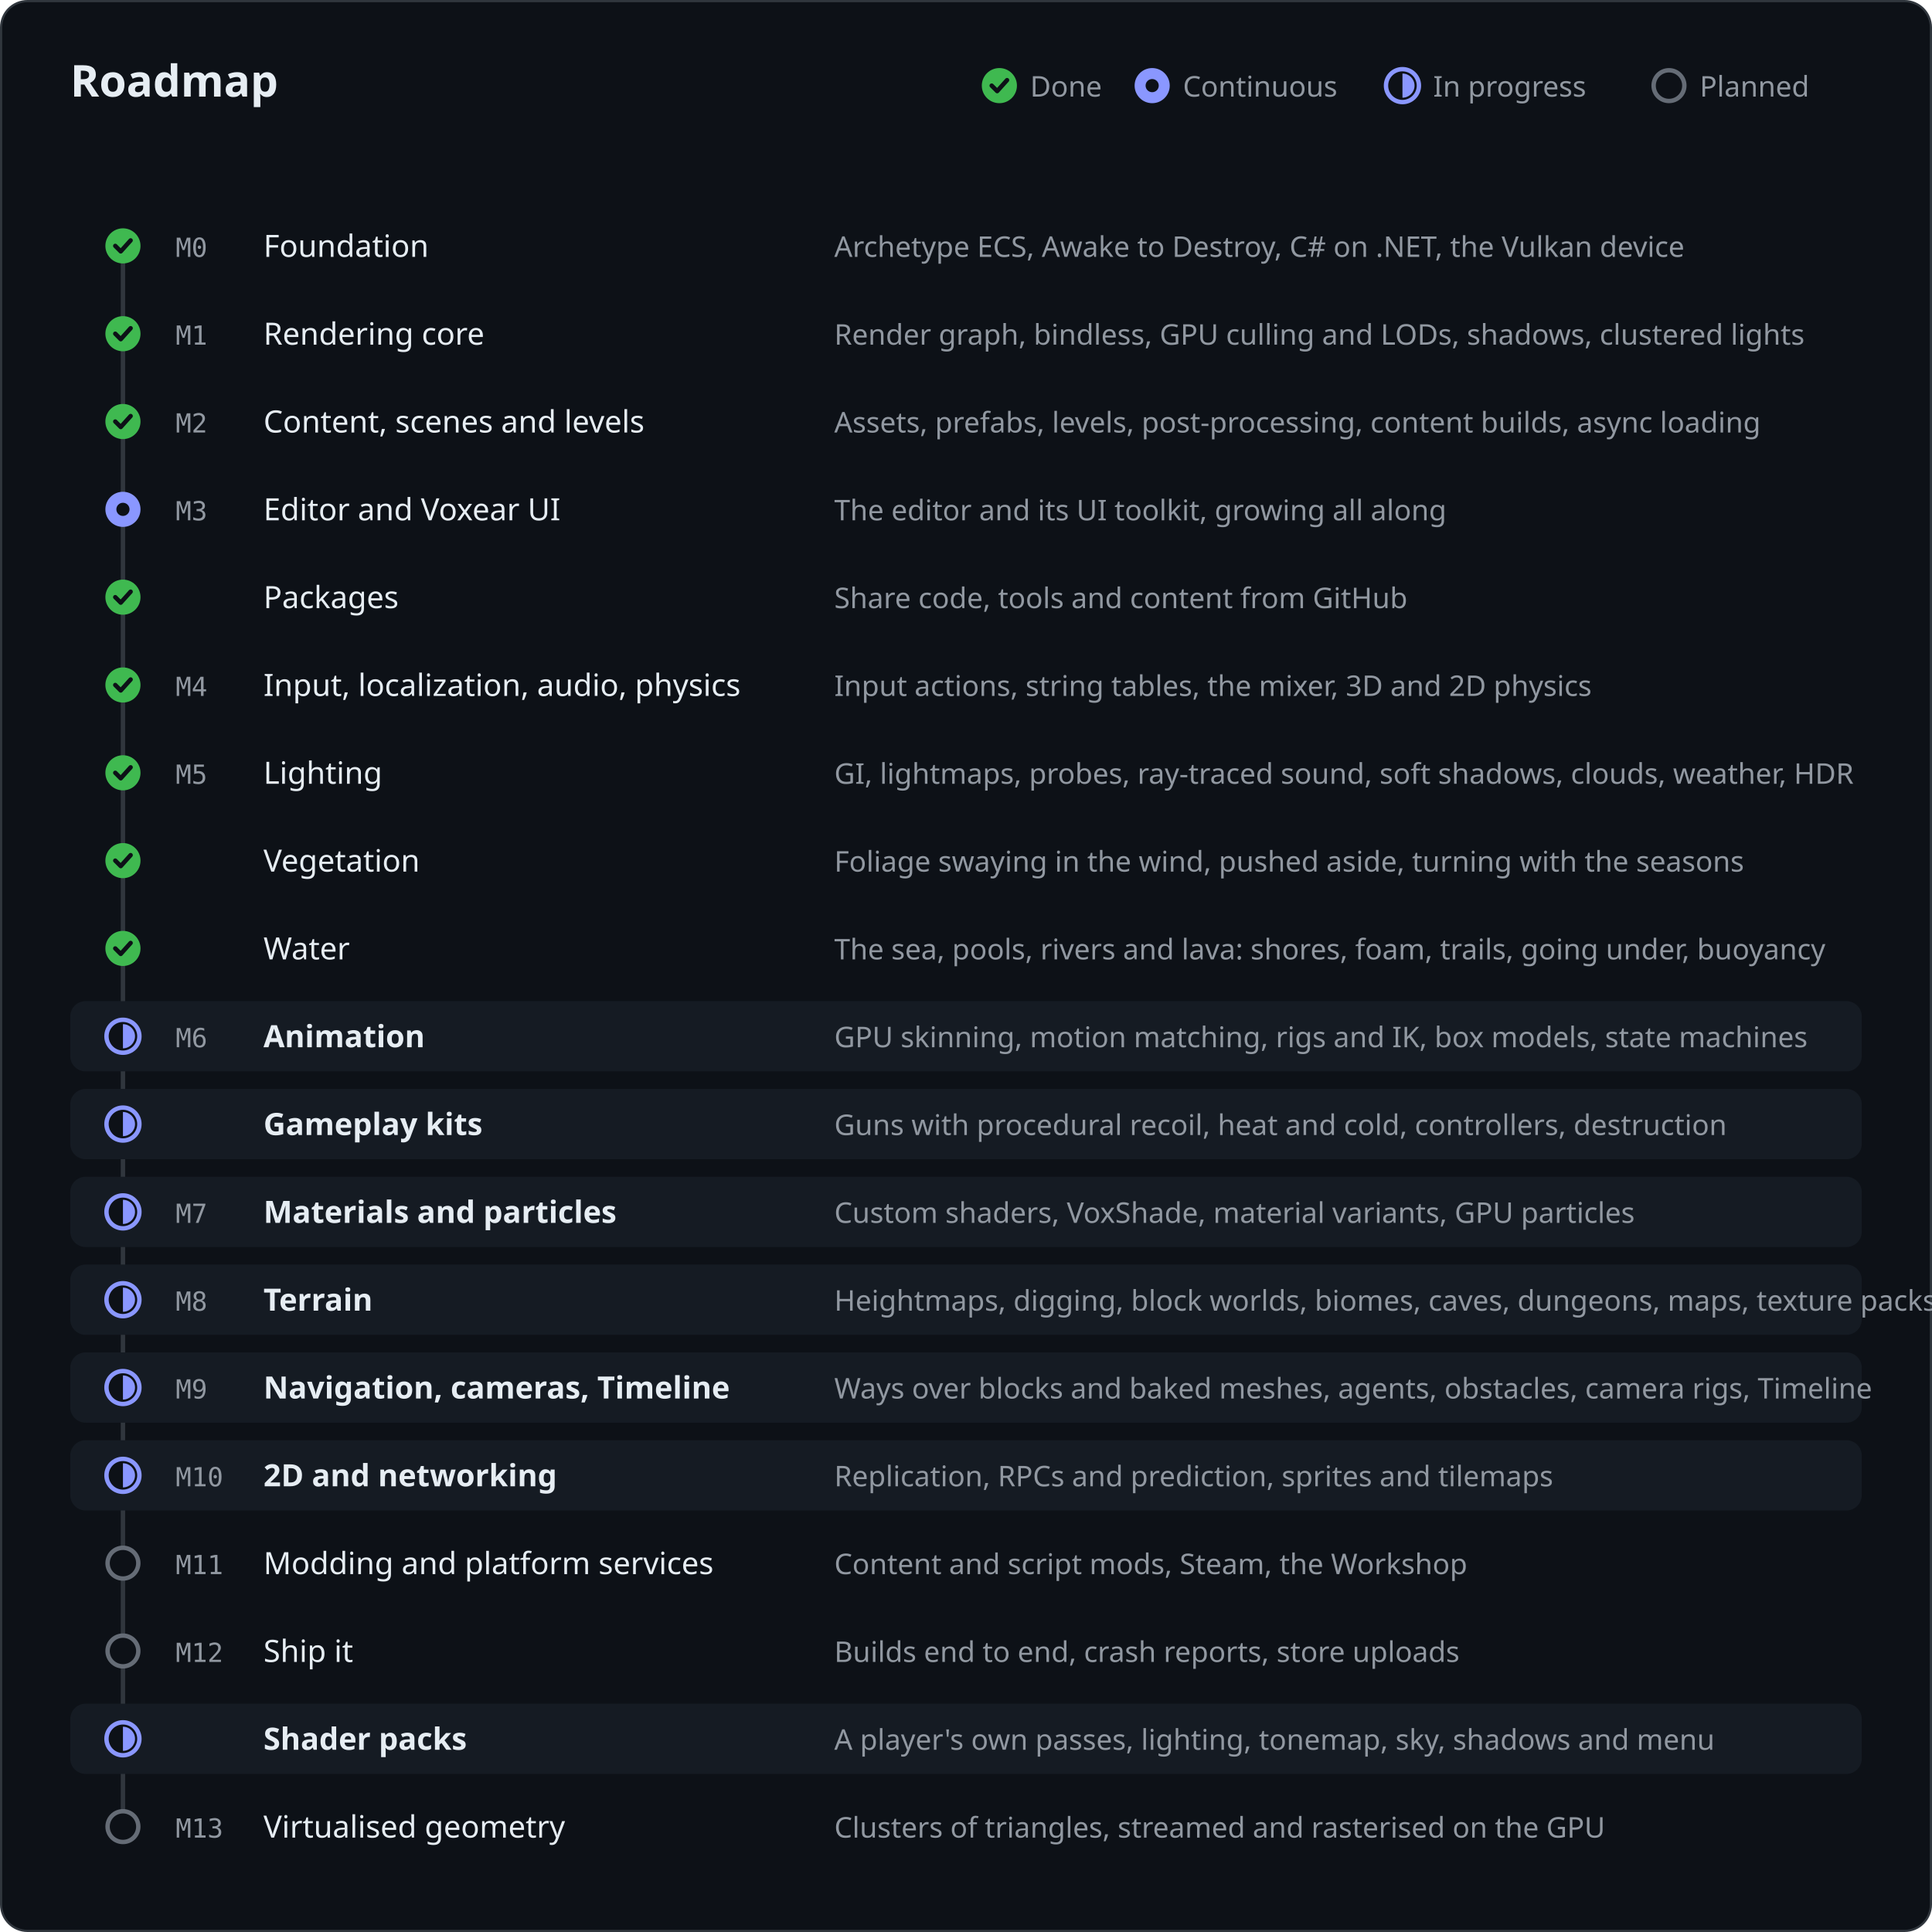
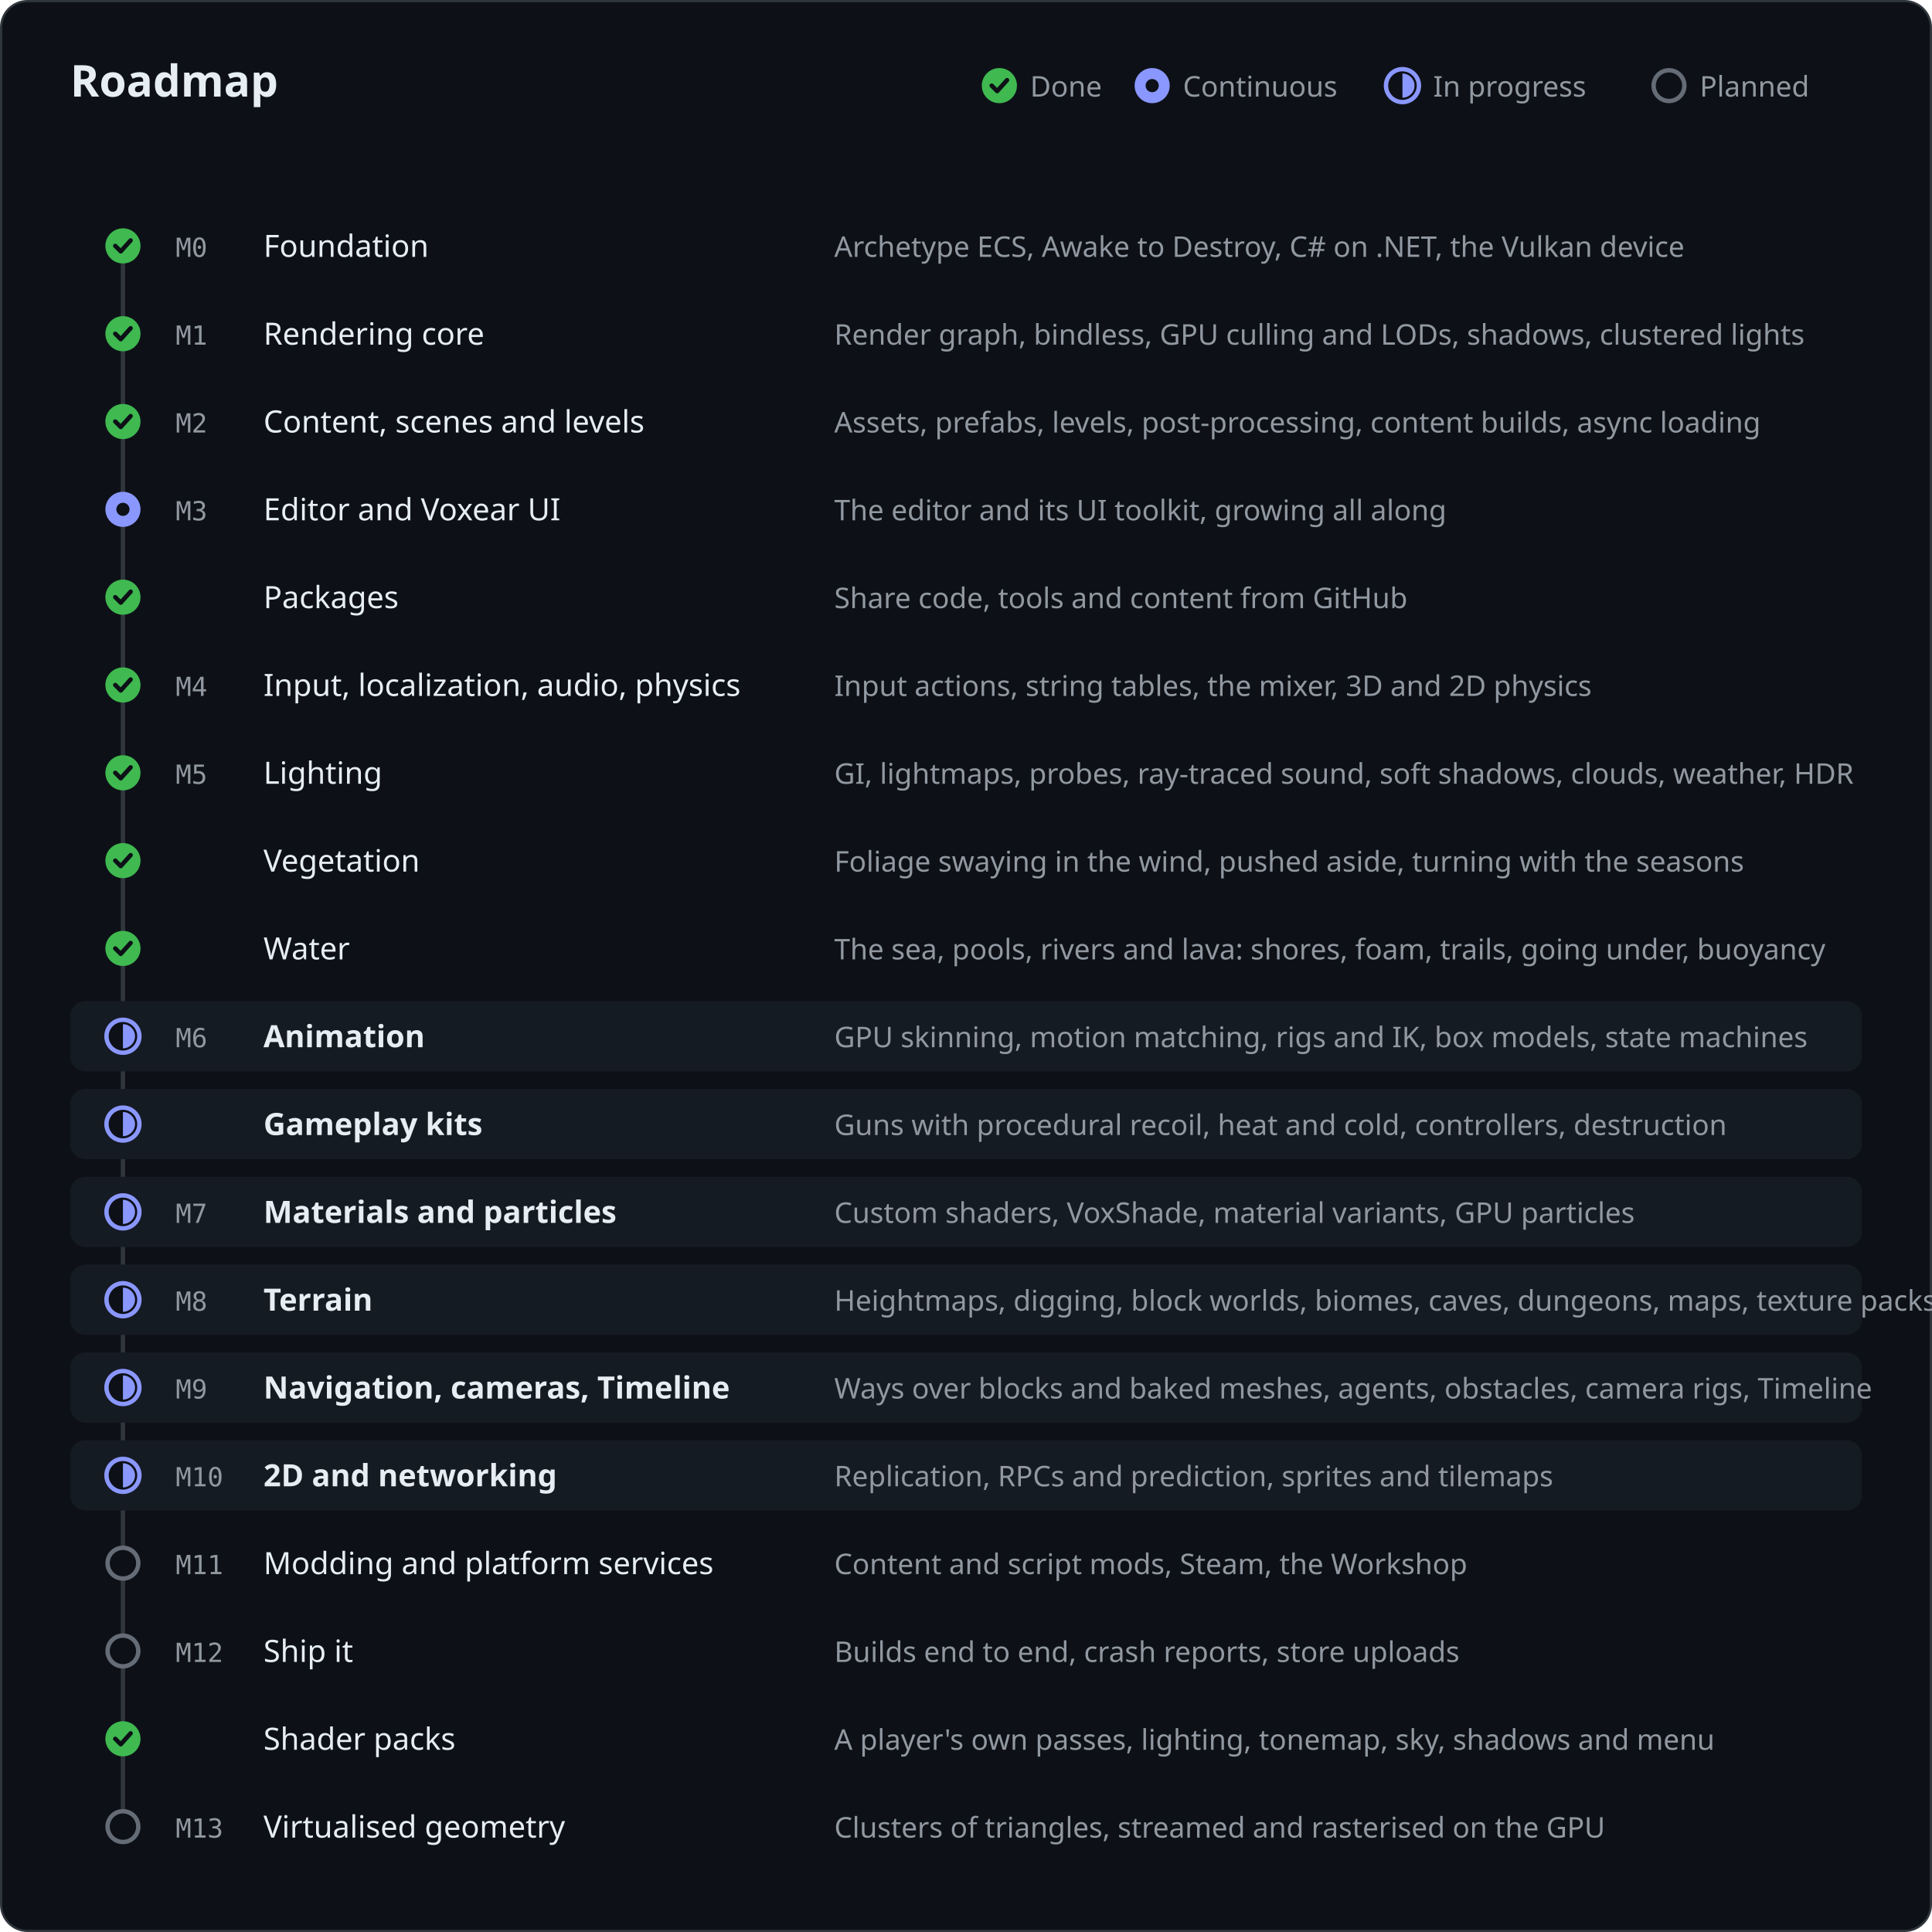
<svg xmlns="http://www.w3.org/2000/svg" width="880" height="880" viewBox="0 0 880 880" role="img" aria-label="Voxear roadmap">
  <rect x="0.5" y="0.5" width="879" height="879" rx="12" fill="#0d1117" stroke="#30363d" />
  <text x="32" y="44" font-family="-apple-system, BlinkMacSystemFont, 'Segoe UI', 'Noto Sans', Helvetica, Arial, sans-serif" font-size="20" font-weight="600" fill="#e6edf3">Roadmap</text>
  <circle cx="760.2" cy="39" r="7" fill="#0d1117" stroke="#656c76" stroke-width="2" />
  <text x="774.2" y="44" font-family="-apple-system, BlinkMacSystemFont, 'Segoe UI', 'Noto Sans', Helvetica, Arial, sans-serif" font-size="13" fill="#9198a1">Planned</text>
  <circle cx="638.8" cy="39" r="7.5" fill="#0d1117" stroke="#8a97ff" stroke-width="2" />
  <path d="M638.8 33.5 a5.5 5.5 0 0 1 0 11 z" fill="#8a97ff" />
  <text x="652.8" y="44" font-family="-apple-system, BlinkMacSystemFont, 'Segoe UI', 'Noto Sans', Helvetica, Arial, sans-serif" font-size="13" fill="#9198a1">In progress</text>
  <circle cx="524.8" cy="39" r="8" fill="#8a97ff" />
  <circle cx="524.8" cy="39" r="3" fill="#0d1117" />
  <text x="538.8" y="44" font-family="-apple-system, BlinkMacSystemFont, 'Segoe UI', 'Noto Sans', Helvetica, Arial, sans-serif" font-size="13" fill="#9198a1">Continuous</text>
  <circle cx="455.2" cy="39" r="8" fill="#3fb950" />
  <path d="M451.7 39 l2.5 2.5 l4.5-5" fill="none" stroke="#0d1117" stroke-width="2" stroke-linecap="round" stroke-linejoin="round" />
  <text x="469.2" y="44" font-family="-apple-system, BlinkMacSystemFont, 'Segoe UI', 'Noto Sans', Helvetica, Arial, sans-serif" font-size="13" fill="#9198a1">Done</text>
  <line x1="56" y1="112" x2="56" y2="832" stroke="#30363d" stroke-width="2" />
  <circle cx="56" cy="112" r="8" fill="#3fb950" />
  <path d="M52.5 112 l2.5 2.5 l4.5-5" fill="none" stroke="#0d1117" stroke-width="2" stroke-linecap="round" stroke-linejoin="round" />
  <text x="80" y="117" font-family="ui-monospace, SFMono-Regular, 'SF Mono', Menlo, Consolas, monospace" font-size="12" fill="#9198a1">M0</text>
  <text x="120" y="117" font-family="-apple-system, BlinkMacSystemFont, 'Segoe UI', 'Noto Sans', Helvetica, Arial, sans-serif" font-size="14" font-weight="500" fill="#e6edf3">Foundation</text>
  <text x="380" y="117" font-family="-apple-system, BlinkMacSystemFont, 'Segoe UI', 'Noto Sans', Helvetica, Arial, sans-serif" font-size="13" fill="#9198a1">Archetype ECS, Awake to Destroy, C# on .NET, the Vulkan device</text>
  <circle cx="56" cy="152" r="8" fill="#3fb950" />
  <path d="M52.5 152 l2.5 2.5 l4.5-5" fill="none" stroke="#0d1117" stroke-width="2" stroke-linecap="round" stroke-linejoin="round" />
  <text x="80" y="157" font-family="ui-monospace, SFMono-Regular, 'SF Mono', Menlo, Consolas, monospace" font-size="12" fill="#9198a1">M1</text>
  <text x="120" y="157" font-family="-apple-system, BlinkMacSystemFont, 'Segoe UI', 'Noto Sans', Helvetica, Arial, sans-serif" font-size="14" font-weight="500" fill="#e6edf3">Rendering core</text>
  <text x="380" y="157" font-family="-apple-system, BlinkMacSystemFont, 'Segoe UI', 'Noto Sans', Helvetica, Arial, sans-serif" font-size="13" fill="#9198a1">Render graph, bindless, GPU culling and LODs, shadows, clustered lights</text>
  <circle cx="56" cy="192" r="8" fill="#3fb950" />
  <path d="M52.5 192 l2.5 2.5 l4.5-5" fill="none" stroke="#0d1117" stroke-width="2" stroke-linecap="round" stroke-linejoin="round" />
  <text x="80" y="197" font-family="ui-monospace, SFMono-Regular, 'SF Mono', Menlo, Consolas, monospace" font-size="12" fill="#9198a1">M2</text>
  <text x="120" y="197" font-family="-apple-system, BlinkMacSystemFont, 'Segoe UI', 'Noto Sans', Helvetica, Arial, sans-serif" font-size="14" font-weight="500" fill="#e6edf3">Content, scenes and levels</text>
  <text x="380" y="197" font-family="-apple-system, BlinkMacSystemFont, 'Segoe UI', 'Noto Sans', Helvetica, Arial, sans-serif" font-size="13" fill="#9198a1">Assets, prefabs, levels, post-processing, content builds, async loading</text>
  <circle cx="56" cy="232" r="8" fill="#8a97ff" />
  <circle cx="56" cy="232" r="3" fill="#0d1117" />
  <text x="80" y="237" font-family="ui-monospace, SFMono-Regular, 'SF Mono', Menlo, Consolas, monospace" font-size="12" fill="#9198a1">M3</text>
  <text x="120" y="237" font-family="-apple-system, BlinkMacSystemFont, 'Segoe UI', 'Noto Sans', Helvetica, Arial, sans-serif" font-size="14" font-weight="500" fill="#e6edf3">Editor and Voxear UI</text>
  <text x="380" y="237" font-family="-apple-system, BlinkMacSystemFont, 'Segoe UI', 'Noto Sans', Helvetica, Arial, sans-serif" font-size="13" fill="#9198a1">The editor and its UI toolkit, growing all along</text>
  <circle cx="56" cy="272" r="8" fill="#3fb950" />
  <path d="M52.5 272 l2.5 2.5 l4.5-5" fill="none" stroke="#0d1117" stroke-width="2" stroke-linecap="round" stroke-linejoin="round" />
  <text x="80" y="277" font-family="ui-monospace, SFMono-Regular, 'SF Mono', Menlo, Consolas, monospace" font-size="12" fill="#9198a1" />
  <text x="120" y="277" font-family="-apple-system, BlinkMacSystemFont, 'Segoe UI', 'Noto Sans', Helvetica, Arial, sans-serif" font-size="14" font-weight="500" fill="#e6edf3">Packages</text>
  <text x="380" y="277" font-family="-apple-system, BlinkMacSystemFont, 'Segoe UI', 'Noto Sans', Helvetica, Arial, sans-serif" font-size="13" fill="#9198a1">Share code, tools and content from GitHub</text>
  <circle cx="56" cy="312" r="8" fill="#3fb950" />
  <path d="M52.5 312 l2.5 2.5 l4.5-5" fill="none" stroke="#0d1117" stroke-width="2" stroke-linecap="round" stroke-linejoin="round" />
  <text x="80" y="317" font-family="ui-monospace, SFMono-Regular, 'SF Mono', Menlo, Consolas, monospace" font-size="12" fill="#9198a1">M4</text>
  <text x="120" y="317" font-family="-apple-system, BlinkMacSystemFont, 'Segoe UI', 'Noto Sans', Helvetica, Arial, sans-serif" font-size="14" font-weight="500" fill="#e6edf3">Input, localization, audio, physics</text>
  <text x="380" y="317" font-family="-apple-system, BlinkMacSystemFont, 'Segoe UI', 'Noto Sans', Helvetica, Arial, sans-serif" font-size="13" fill="#9198a1">Input actions, string tables, the mixer, 3D and 2D physics</text>
  <circle cx="56" cy="352" r="8" fill="#3fb950" />
  <path d="M52.5 352 l2.5 2.5 l4.5-5" fill="none" stroke="#0d1117" stroke-width="2" stroke-linecap="round" stroke-linejoin="round" />
  <text x="80" y="357" font-family="ui-monospace, SFMono-Regular, 'SF Mono', Menlo, Consolas, monospace" font-size="12" fill="#9198a1">M5</text>
  <text x="120" y="357" font-family="-apple-system, BlinkMacSystemFont, 'Segoe UI', 'Noto Sans', Helvetica, Arial, sans-serif" font-size="14" font-weight="500" fill="#e6edf3">Lighting</text>
  <text x="380" y="357" font-family="-apple-system, BlinkMacSystemFont, 'Segoe UI', 'Noto Sans', Helvetica, Arial, sans-serif" font-size="13" fill="#9198a1">GI, lightmaps, probes, ray-traced sound, soft shadows, clouds, weather, HDR</text>
  <circle cx="56" cy="392" r="8" fill="#3fb950" />
  <path d="M52.5 392 l2.5 2.5 l4.5-5" fill="none" stroke="#0d1117" stroke-width="2" stroke-linecap="round" stroke-linejoin="round" />
  <text x="80" y="397" font-family="ui-monospace, SFMono-Regular, 'SF Mono', Menlo, Consolas, monospace" font-size="12" fill="#9198a1" />
  <text x="120" y="397" font-family="-apple-system, BlinkMacSystemFont, 'Segoe UI', 'Noto Sans', Helvetica, Arial, sans-serif" font-size="14" font-weight="500" fill="#e6edf3">Vegetation</text>
  <text x="380" y="397" font-family="-apple-system, BlinkMacSystemFont, 'Segoe UI', 'Noto Sans', Helvetica, Arial, sans-serif" font-size="13" fill="#9198a1">Foliage swaying in the wind, pushed aside, turning with the seasons</text>
  <circle cx="56" cy="432" r="8" fill="#3fb950" />
  <path d="M52.5 432 l2.5 2.5 l4.5-5" fill="none" stroke="#0d1117" stroke-width="2" stroke-linecap="round" stroke-linejoin="round" />
  <text x="80" y="437" font-family="ui-monospace, SFMono-Regular, 'SF Mono', Menlo, Consolas, monospace" font-size="12" fill="#9198a1" />
  <text x="120" y="437" font-family="-apple-system, BlinkMacSystemFont, 'Segoe UI', 'Noto Sans', Helvetica, Arial, sans-serif" font-size="14" font-weight="500" fill="#e6edf3">Water</text>
  <text x="380" y="437" font-family="-apple-system, BlinkMacSystemFont, 'Segoe UI', 'Noto Sans', Helvetica, Arial, sans-serif" font-size="13" fill="#9198a1">The sea, pools, rivers and lava: shores, foam, trails, going under, buoyancy</text>
  <rect x="32" y="456" width="816" height="32" rx="7" fill="#151b23" />
  <circle cx="56" cy="472" r="7.5" fill="#0d1117" stroke="#8a97ff" stroke-width="2" />
  <path d="M56 466.5 a5.5 5.5 0 0 1 0 11 z" fill="#8a97ff" />
  <text x="80" y="477" font-family="ui-monospace, SFMono-Regular, 'SF Mono', Menlo, Consolas, monospace" font-size="12" fill="#9198a1">M6</text>
  <text x="120" y="477" font-family="-apple-system, BlinkMacSystemFont, 'Segoe UI', 'Noto Sans', Helvetica, Arial, sans-serif" font-size="14" font-weight="600" fill="#e6edf3">Animation</text>
  <text x="380" y="477" font-family="-apple-system, BlinkMacSystemFont, 'Segoe UI', 'Noto Sans', Helvetica, Arial, sans-serif" font-size="13" fill="#9198a1">GPU skinning, motion matching, rigs and IK, box models, state machines</text>
  <rect x="32" y="496" width="816" height="32" rx="7" fill="#151b23" />
  <circle cx="56" cy="512" r="7.5" fill="#0d1117" stroke="#8a97ff" stroke-width="2" />
  <path d="M56 506.5 a5.5 5.5 0 0 1 0 11 z" fill="#8a97ff" />
  <text x="80" y="517" font-family="ui-monospace, SFMono-Regular, 'SF Mono', Menlo, Consolas, monospace" font-size="12" fill="#9198a1" />
  <text x="120" y="517" font-family="-apple-system, BlinkMacSystemFont, 'Segoe UI', 'Noto Sans', Helvetica, Arial, sans-serif" font-size="14" font-weight="600" fill="#e6edf3">Gameplay kits</text>
  <text x="380" y="517" font-family="-apple-system, BlinkMacSystemFont, 'Segoe UI', 'Noto Sans', Helvetica, Arial, sans-serif" font-size="13" fill="#9198a1">Guns with procedural recoil, heat and cold, controllers, destruction</text>
  <rect x="32" y="536" width="816" height="32" rx="7" fill="#151b23" />
  <circle cx="56" cy="552" r="7.5" fill="#0d1117" stroke="#8a97ff" stroke-width="2" />
  <path d="M56 546.5 a5.5 5.5 0 0 1 0 11 z" fill="#8a97ff" />
  <text x="80" y="557" font-family="ui-monospace, SFMono-Regular, 'SF Mono', Menlo, Consolas, monospace" font-size="12" fill="#9198a1">M7</text>
  <text x="120" y="557" font-family="-apple-system, BlinkMacSystemFont, 'Segoe UI', 'Noto Sans', Helvetica, Arial, sans-serif" font-size="14" font-weight="600" fill="#e6edf3">Materials and particles</text>
  <text x="380" y="557" font-family="-apple-system, BlinkMacSystemFont, 'Segoe UI', 'Noto Sans', Helvetica, Arial, sans-serif" font-size="13" fill="#9198a1">Custom shaders, VoxShade, material variants, GPU particles</text>
  <rect x="32" y="576" width="816" height="32" rx="7" fill="#151b23" />
  <circle cx="56" cy="592" r="7.5" fill="#0d1117" stroke="#8a97ff" stroke-width="2" />
  <path d="M56 586.5 a5.5 5.5 0 0 1 0 11 z" fill="#8a97ff" />
  <text x="80" y="597" font-family="ui-monospace, SFMono-Regular, 'SF Mono', Menlo, Consolas, monospace" font-size="12" fill="#9198a1">M8</text>
  <text x="120" y="597" font-family="-apple-system, BlinkMacSystemFont, 'Segoe UI', 'Noto Sans', Helvetica, Arial, sans-serif" font-size="14" font-weight="600" fill="#e6edf3">Terrain</text>
  <text x="380" y="597" font-family="-apple-system, BlinkMacSystemFont, 'Segoe UI', 'Noto Sans', Helvetica, Arial, sans-serif" font-size="13" fill="#9198a1">Heightmaps, digging, block worlds, biomes, caves, dungeons, maps, texture packs</text>
  <rect x="32" y="616" width="816" height="32" rx="7" fill="#151b23" />
  <circle cx="56" cy="632" r="7.5" fill="#0d1117" stroke="#8a97ff" stroke-width="2" />
  <path d="M56 626.5 a5.5 5.5 0 0 1 0 11 z" fill="#8a97ff" />
  <text x="80" y="637" font-family="ui-monospace, SFMono-Regular, 'SF Mono', Menlo, Consolas, monospace" font-size="12" fill="#9198a1">M9</text>
  <text x="120" y="637" font-family="-apple-system, BlinkMacSystemFont, 'Segoe UI', 'Noto Sans', Helvetica, Arial, sans-serif" font-size="14" font-weight="600" fill="#e6edf3">Navigation, cameras, Timeline</text>
  <text x="380" y="637" font-family="-apple-system, BlinkMacSystemFont, 'Segoe UI', 'Noto Sans', Helvetica, Arial, sans-serif" font-size="13" fill="#9198a1">Ways over blocks and baked meshes, agents, obstacles, camera rigs, Timeline</text>
  <rect x="32" y="656" width="816" height="32" rx="7" fill="#151b23" />
  <circle cx="56" cy="672" r="7.5" fill="#0d1117" stroke="#8a97ff" stroke-width="2" />
  <path d="M56 666.5 a5.5 5.5 0 0 1 0 11 z" fill="#8a97ff" />
  <text x="80" y="677" font-family="ui-monospace, SFMono-Regular, 'SF Mono', Menlo, Consolas, monospace" font-size="12" fill="#9198a1">M10</text>
  <text x="120" y="677" font-family="-apple-system, BlinkMacSystemFont, 'Segoe UI', 'Noto Sans', Helvetica, Arial, sans-serif" font-size="14" font-weight="600" fill="#e6edf3">2D and networking</text>
  <text x="380" y="677" font-family="-apple-system, BlinkMacSystemFont, 'Segoe UI', 'Noto Sans', Helvetica, Arial, sans-serif" font-size="13" fill="#9198a1">Replication, RPCs and prediction, sprites and tilemaps</text>
  <circle cx="56" cy="712" r="7" fill="#0d1117" stroke="#656c76" stroke-width="2" />
  <text x="80" y="717" font-family="ui-monospace, SFMono-Regular, 'SF Mono', Menlo, Consolas, monospace" font-size="12" fill="#9198a1">M11</text>
  <text x="120" y="717" font-family="-apple-system, BlinkMacSystemFont, 'Segoe UI', 'Noto Sans', Helvetica, Arial, sans-serif" font-size="14" font-weight="500" fill="#e6edf3">Modding and platform services</text>
  <text x="380" y="717" font-family="-apple-system, BlinkMacSystemFont, 'Segoe UI', 'Noto Sans', Helvetica, Arial, sans-serif" font-size="13" fill="#9198a1">Content and script mods, Steam, the Workshop</text>
  <circle cx="56" cy="752" r="7" fill="#0d1117" stroke="#656c76" stroke-width="2" />
  <text x="80" y="757" font-family="ui-monospace, SFMono-Regular, 'SF Mono', Menlo, Consolas, monospace" font-size="12" fill="#9198a1">M12</text>
  <text x="120" y="757" font-family="-apple-system, BlinkMacSystemFont, 'Segoe UI', 'Noto Sans', Helvetica, Arial, sans-serif" font-size="14" font-weight="500" fill="#e6edf3">Ship it</text>
  <text x="380" y="757" font-family="-apple-system, BlinkMacSystemFont, 'Segoe UI', 'Noto Sans', Helvetica, Arial, sans-serif" font-size="13" fill="#9198a1">Builds end to end, crash reports, store uploads</text>
-   <rect x="32" y="776" width="816" height="32" rx="7" fill="#151b23" />
-   <circle cx="56" cy="792" r="7.5" fill="#0d1117" stroke="#8a97ff" stroke-width="2" />
-   <path d="M56 786.5 a5.5 5.5 0 0 1 0 11 z" fill="#8a97ff" />
+   <circle cx="56" cy="792" r="8" fill="#3fb950" />
+   <path d="M52.5 792 l2.5 2.5 l4.5-5" fill="none" stroke="#0d1117" stroke-width="2" stroke-linecap="round" stroke-linejoin="round" />
  <text x="80" y="797" font-family="ui-monospace, SFMono-Regular, 'SF Mono', Menlo, Consolas, monospace" font-size="12" fill="#9198a1" />
-   <text x="120" y="797" font-family="-apple-system, BlinkMacSystemFont, 'Segoe UI', 'Noto Sans', Helvetica, Arial, sans-serif" font-size="14" font-weight="600" fill="#e6edf3">Shader packs</text>
+   <text x="120" y="797" font-family="-apple-system, BlinkMacSystemFont, 'Segoe UI', 'Noto Sans', Helvetica, Arial, sans-serif" font-size="14" font-weight="500" fill="#e6edf3">Shader packs</text>
  <text x="380" y="797" font-family="-apple-system, BlinkMacSystemFont, 'Segoe UI', 'Noto Sans', Helvetica, Arial, sans-serif" font-size="13" fill="#9198a1">A player's own passes, lighting, tonemap, sky, shadows and menu</text>
  <circle cx="56" cy="832" r="7" fill="#0d1117" stroke="#656c76" stroke-width="2" />
  <text x="80" y="837" font-family="ui-monospace, SFMono-Regular, 'SF Mono', Menlo, Consolas, monospace" font-size="12" fill="#9198a1">M13</text>
  <text x="120" y="837" font-family="-apple-system, BlinkMacSystemFont, 'Segoe UI', 'Noto Sans', Helvetica, Arial, sans-serif" font-size="14" font-weight="500" fill="#e6edf3">Virtualised geometry</text>
  <text x="380" y="837" font-family="-apple-system, BlinkMacSystemFont, 'Segoe UI', 'Noto Sans', Helvetica, Arial, sans-serif" font-size="13" fill="#9198a1">Clusters of triangles, streamed and rasterised on the GPU</text>
</svg>
